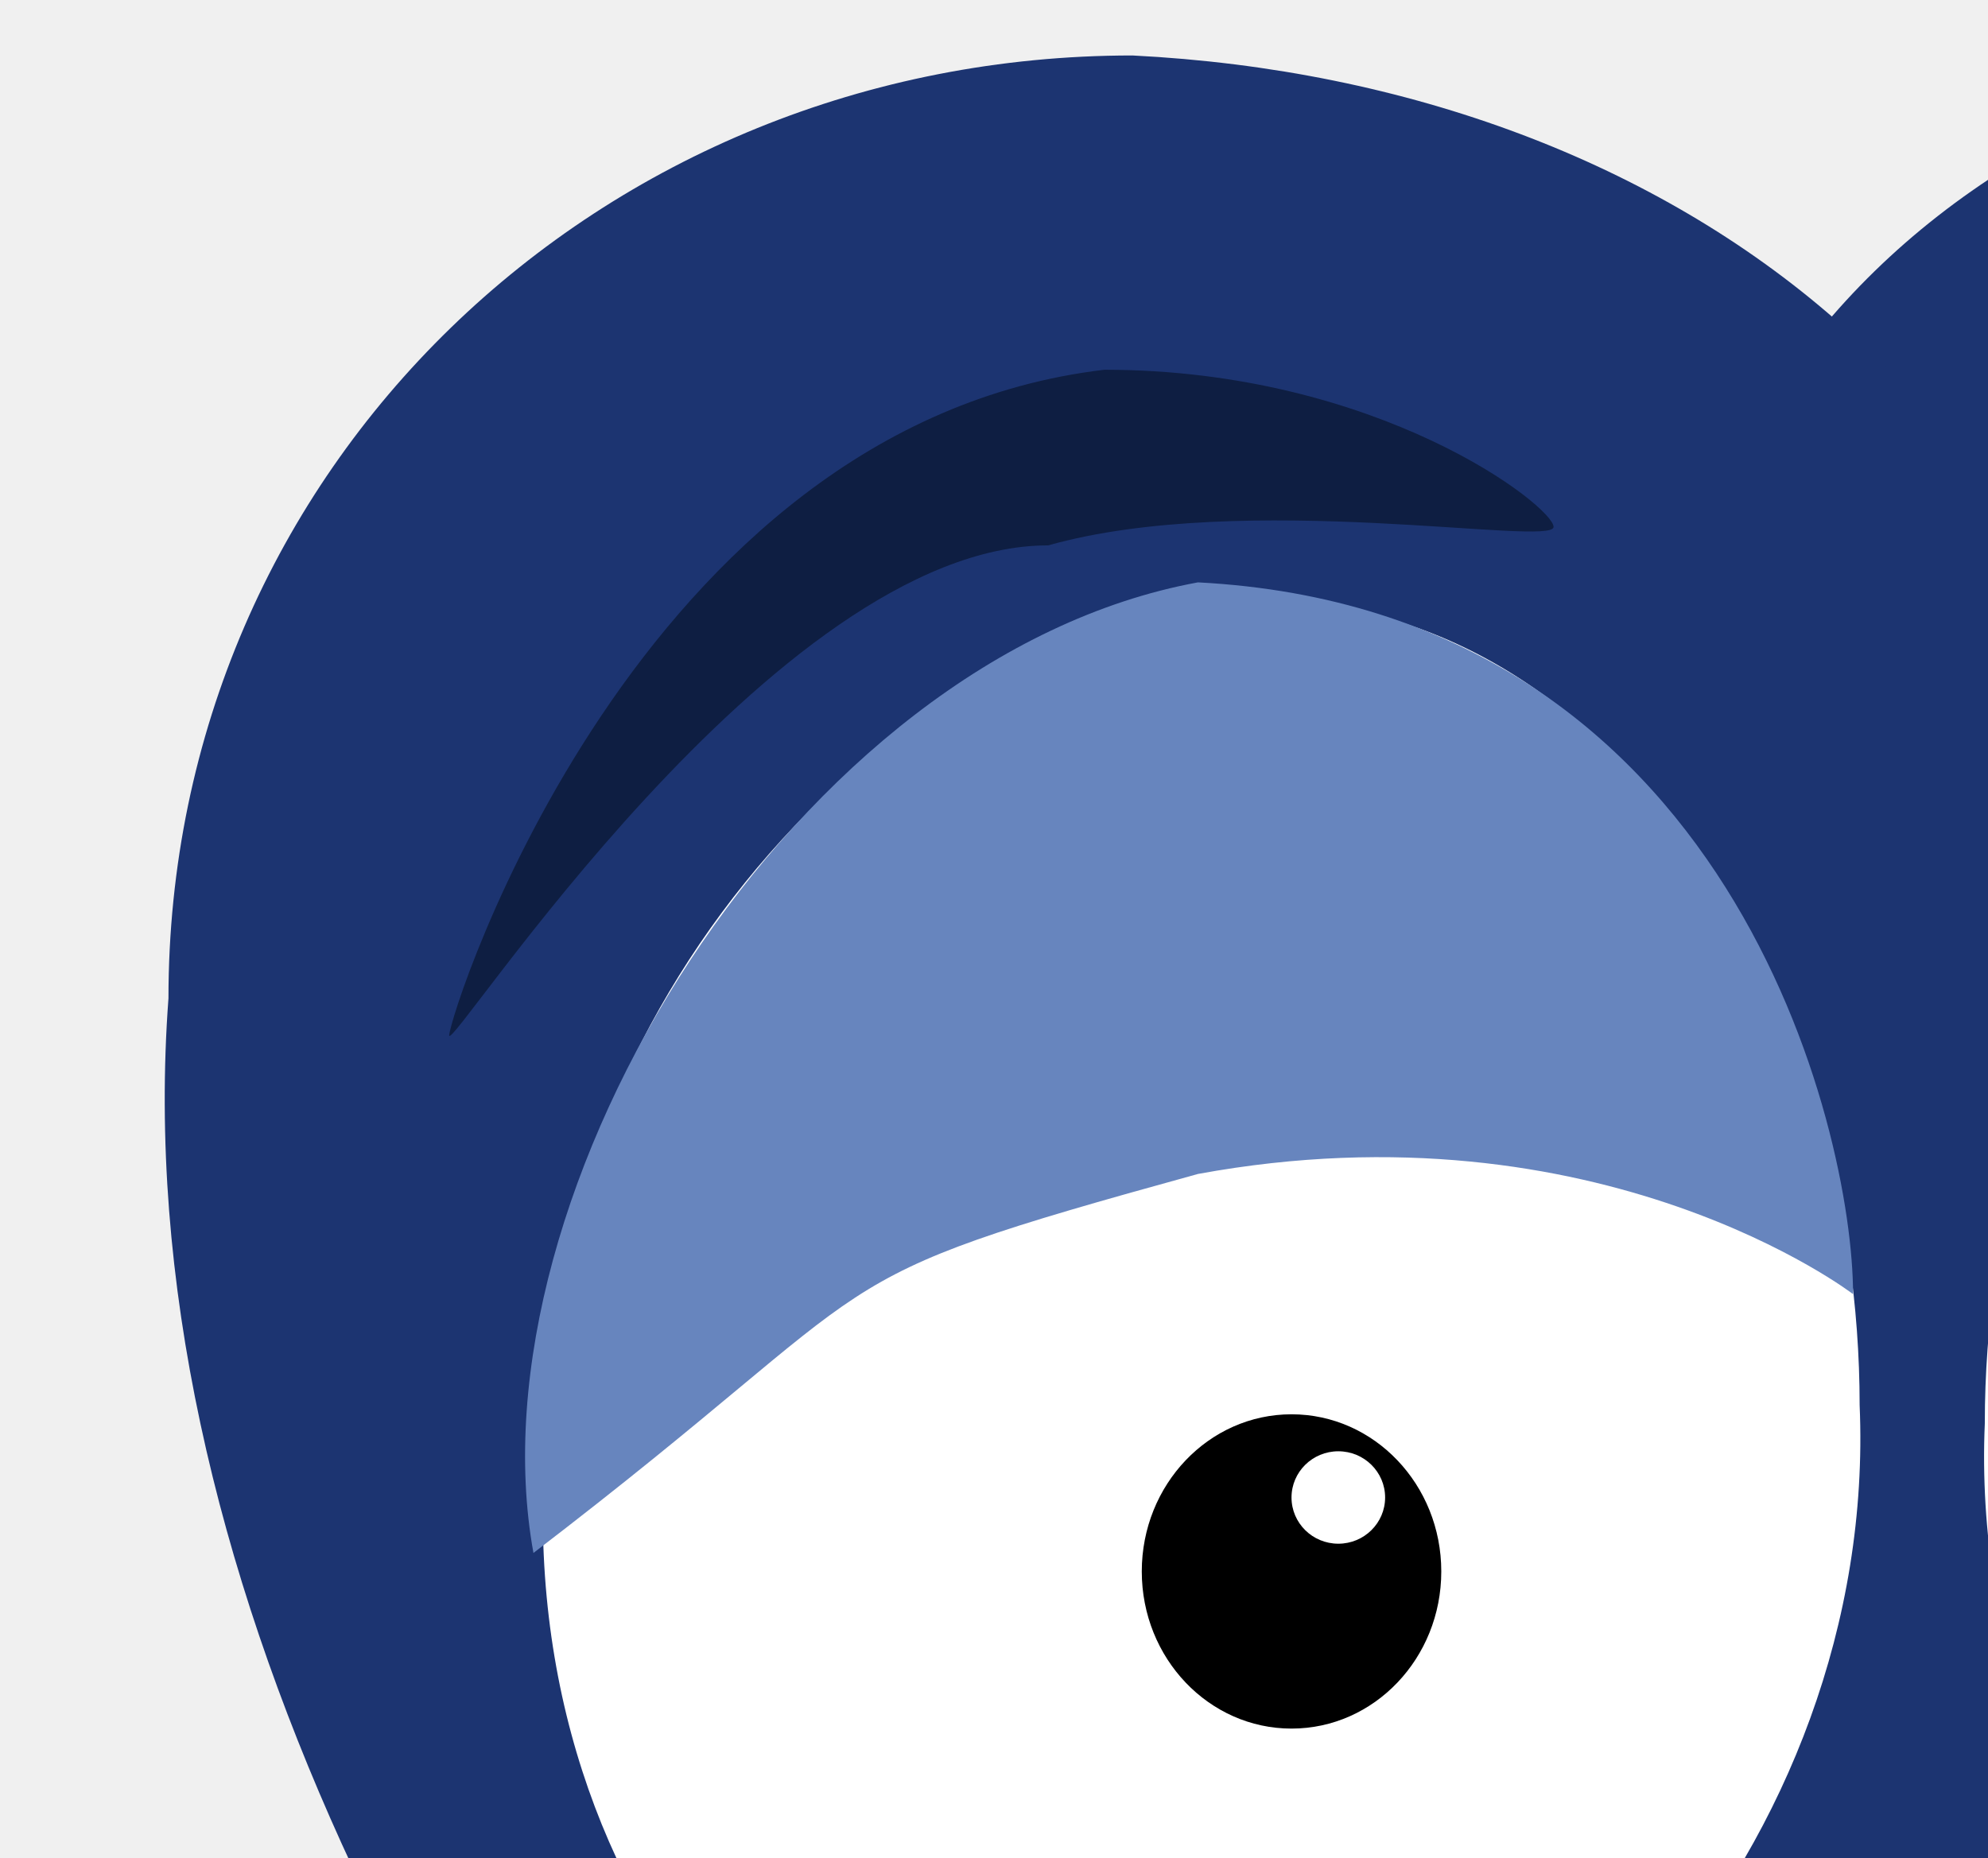
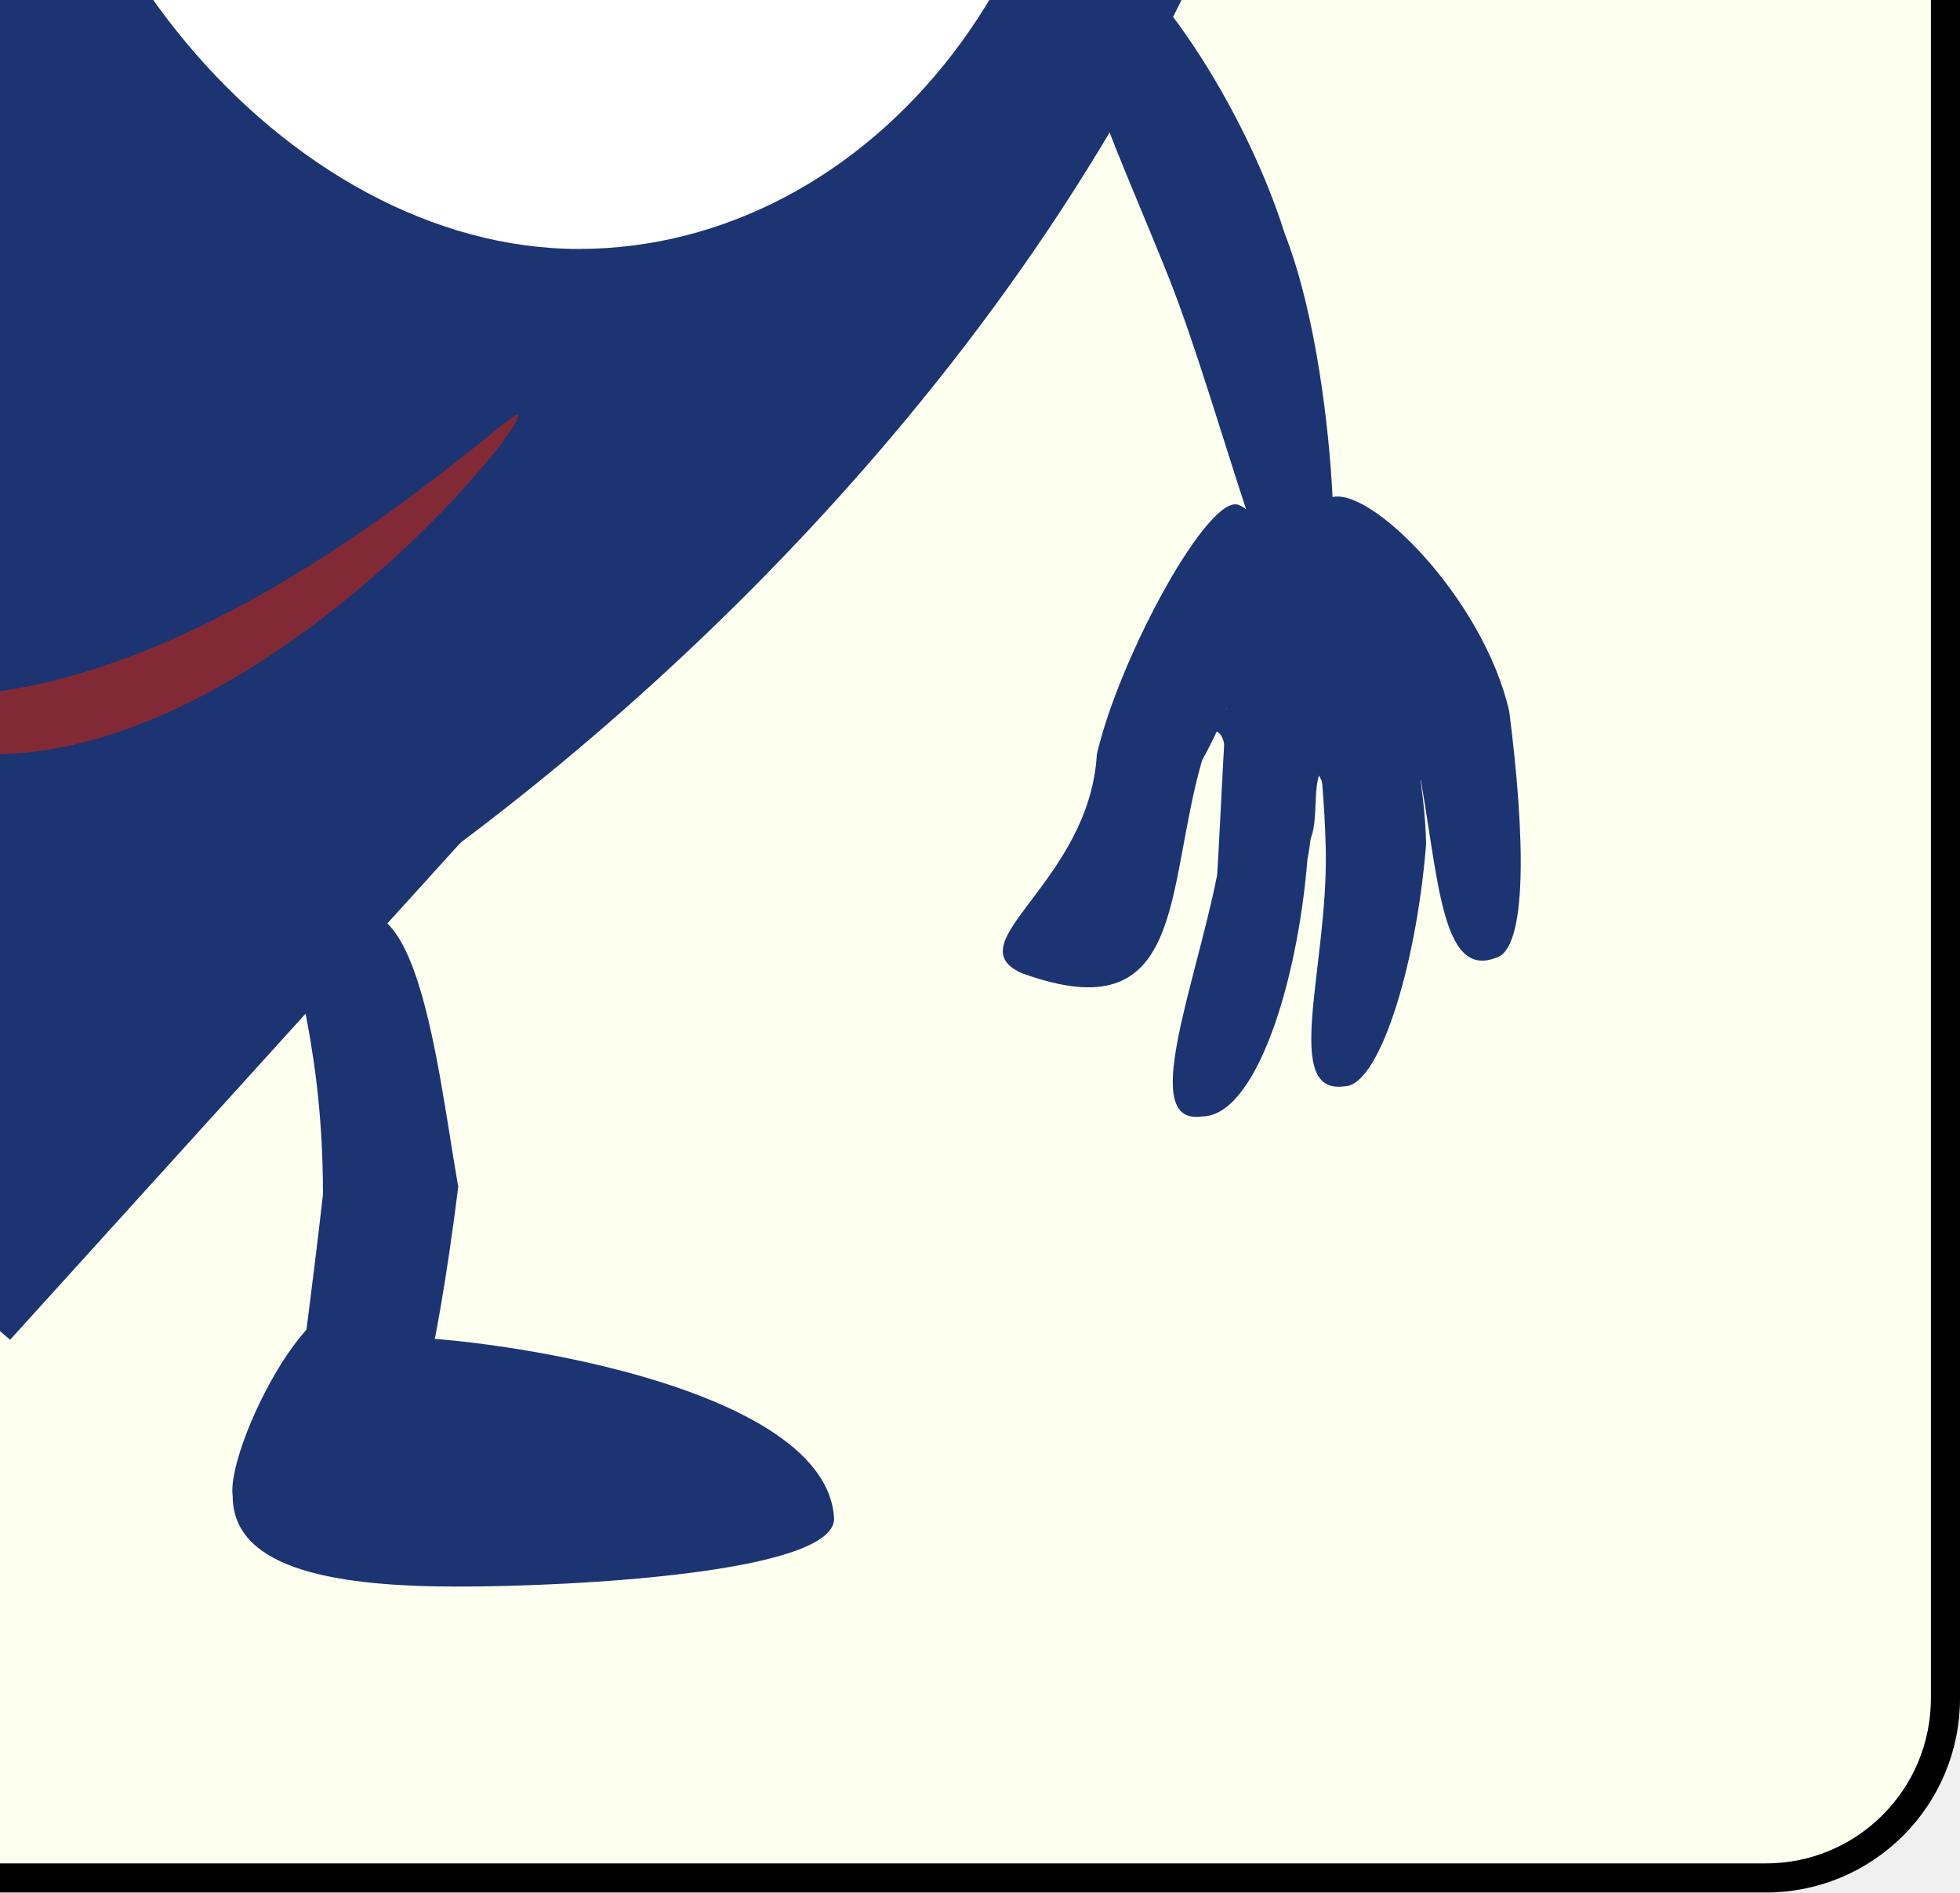
- <svg xmlns="http://www.w3.org/2000/svg" width="107" height="100" viewBox="0 0 107 100" fill="none">
-   <path d="M17.028 120.486C13.594 129.054 13.516 146.882 16.02 147.861C18.524 148.841 22.193 132.39 25.628 123.822C29.063 115.254 35.027 103.743 30.017 102.551C27.513 101.571 19.925 111.129 17.028 120.486Z" fill="#1C3471" />
-   <path d="M88.08 48.768C88.08 77.351 67.557 178.65 96.211 178.65C113.842 182.631 198.467 127.891 195.445 57.228C195.445 28.645 167.682 0 139.028 0C105.278 2.488 88.08 20.185 88.08 48.768Z" fill="#1C3471" />
-   <path d="M114.345 51.754C114.345 80.337 135.444 181.138 106.79 181.138C78.135 181.138 4.534 114.455 9.067 53.744C9.067 25.162 32.296 2.986 60.951 2.986C90.67 4.479 114.345 23.171 114.345 51.754Z" fill="#1C3471" />
-   <path d="M83.618 28.365C83.618 29.464 66.995 26.375 56.417 29.36C41.672 29.36 24.179 56.834 24.179 55.735C24.179 54.635 34.253 22.891 59.439 19.905C74.184 19.905 83.618 27.266 83.618 28.365Z" fill="#0E1E42" />
-   <path d="M106.828 76.635C105.821 100.024 124.63 121.422 144.104 121.422C163.578 121.422 180.372 102.014 177.35 76.635C177.35 55.198 158.54 33.341 139.067 33.341C119.593 33.341 106.828 55.198 106.828 76.635Z" fill="white" />
-   <path d="M100.091 75.64C101.099 99.028 82.29 120.426 62.816 120.426C43.342 120.426 26.547 101.019 29.57 75.64C29.57 54.203 48.379 32.346 67.853 32.346C87.327 32.346 100.091 54.203 100.091 75.64Z" fill="white" />
-   <ellipse cx="69.514" cy="84.597" rx="8.06" ry="8.46" fill="black" />
-   <path d="M99.737 69.668C99.737 69.668 86.137 59.218 64.477 63.199C42.816 69.171 48.861 68.175 28.712 83.602C25.186 64.194 42.817 35.332 64.477 31.351C93.189 32.843 99.737 60.873 99.737 69.668Z" fill="#6785BE" />
-   <ellipse cx="72.032" cy="80.616" rx="2.519" ry="2.488" fill="white" />
+ <svg xmlns="http://www.w3.org/2000/svg" width="202" height="195" viewBox="0 0 202 195" fill="none">
+   <g clip-path="url(#clip0_577_3409)">
+     <rect x="-201.5" y="-193.5" width="402" height="387" rx="18.5" fill="#FDFFEF" />
+     <rect x="-201.5" y="-193.5" width="402" height="387" rx="18.5" stroke="black" stroke-width="3" />
+     <path d="M33.286 123.06C29.406 157.259 27.081 156.482 38.703 154.15C41.698 154.15 44.901 140.937 47.226 122.283C44.901 109.07 42.577 84.197 31.73 98.188C28.735 98.188 33.286 105.031 33.286 123.06Z" fill="#1C3471" />
+     <path d="M23.982 154.151C23.982 161.923 35.244 163.477 47.226 163.477C59.207 163.477 85.964 162.062 85.964 156.482C85.19 141.714 44.901 137.051 38.703 137.828C34.829 126.169 23.207 148.71 23.982 154.151Z" fill="#1C3471" />
+     <path d="M132.415 24.095C137.772 37.664 138.975 65.469 135.514 66.844C132.052 68.219 125.882 42.343 120.525 28.773C115.168 15.204 106.072 -3.109 113.045 -4.663C116.507 -6.039 127.766 9.327 132.415 24.095Z" fill="#1C3471" />
+     <path d="M155.543 73.29C157.207 86.276 157.445 97.944 154.108 98.712C147.91 101.043 148.263 87.887 145.586 76.171C142.909 64.456 133.727 52.066 137.063 51.299C140.937 49.745 152.866 61.574 155.543 73.29Z" fill="#1C3471" />
+     <path d="M123.891 78.336C120.017 91.716 122.342 106.484 105.297 100.266C98.324 97.157 112.27 90.939 113.044 77.726C115.369 67.621 124.778 50.4 127.765 52.076C131.678 53.53 129.74 67.846 123.891 78.336Z" fill="#1C3471" />
+     <path d="M146.976 86.998C145.918 100.048 142.035 111.869 138.613 111.925C132.067 112.916 136.835 99.762 136.639 87.744C136.444 75.727 132.866 55.242 136.288 55.185C140.399 54.471 146.78 74.98 146.976 86.998Z" fill="#1C3471" />
+     <path d="M134.739 88.608C133.681 101.657 129.315 115.034 123.892 115.034C117.346 116.025 123.117 101.821 125.441 90.162C126.216 77.726 126.667 55.242 130.09 55.185C134.201 54.471 137.063 76.172 134.739 88.608Z" fill="#1C3471" />
+     <path d="M127.766 81.612C125.779 81.532 126.991 76.172 125.442 75.394C123.892 76.172 123.892 80.835 120.793 80.835C120.793 79.547 124.077 73.063 126.216 73.063C128.356 73.063 127.766 80.325 127.766 81.612Z" fill="#1C3471" />
+     <path d="M138.601 87.5C136.866 87.734 137.063 81.612 135.935 79.915C135.16 82.247 136.286 87.166 133.61 87.688C133.298 86.079 132.892 66.427 134.739 66.067C136.586 65.707 138.289 85.891 138.601 87.5Z" fill="#1C3471" />
+     <path d="M149.148 87.647C147.413 87.881 147.61 81.759 146.482 80.062C145.707 82.394 146.833 87.313 144.158 87.835C143.846 86.226 143.439 66.574 145.286 66.214C147.133 65.854 148.837 86.038 149.148 87.647Z" fill="#1C3471" />
+     <path d="M-26.525 -87.829C-26.525 -43.186 -58.091 115.034 -14.018 115.034C13.099 121.252 143.262 35.754 138.613 -74.616C138.613 -119.259 95.911 -164 51.838 -164C-0.072 -160.114 -26.525 -132.473 -26.525 -87.829Z" fill="#1C3471" />
+     <path d="M1.04 138.048L-53.532 90.995L47.964 86.275L1.04 138.048Z" fill="#1C3471" />
+     <path d="M13.874 -83.165C13.874 -38.522 46.326 118.92 2.253 118.92C-41.821 118.92 -155.027 14.768 -148.054 -80.056C-148.054 -124.7 -112.326 -159.336 -68.252 -159.336C-22.541 -157.004 13.874 -127.809 13.874 -83.165Z" fill="#1C3471" />
+     <path d="M53.387 42.75C54.162 44.304 26.538 77.727 -0.847 77.727C-31.063 80.058 -45.009 62.181 -44.235 59.072C-43.847 57.517 -29.782 71.508 -2.397 71.508C25.495 68.875 53.387 41.462 53.387 42.75Z" fill="#812A35" />
+     <path d="M2.311 -44.302C0.762 -7.771 29.692 25.65 59.645 25.65C89.598 25.65 115.429 -4.662 110.78 -44.302C110.78 -77.785 81.85 -111.923 51.897 -111.923C21.944 -111.923 2.311 -77.785 2.311 -44.302Z" fill="white" />
+   </g>
+   <defs>
+     <clipPath id="clip0_577_3409">
+       <rect width="202" height="195" fill="white" />
+     </clipPath>
+   </defs>
</svg>
